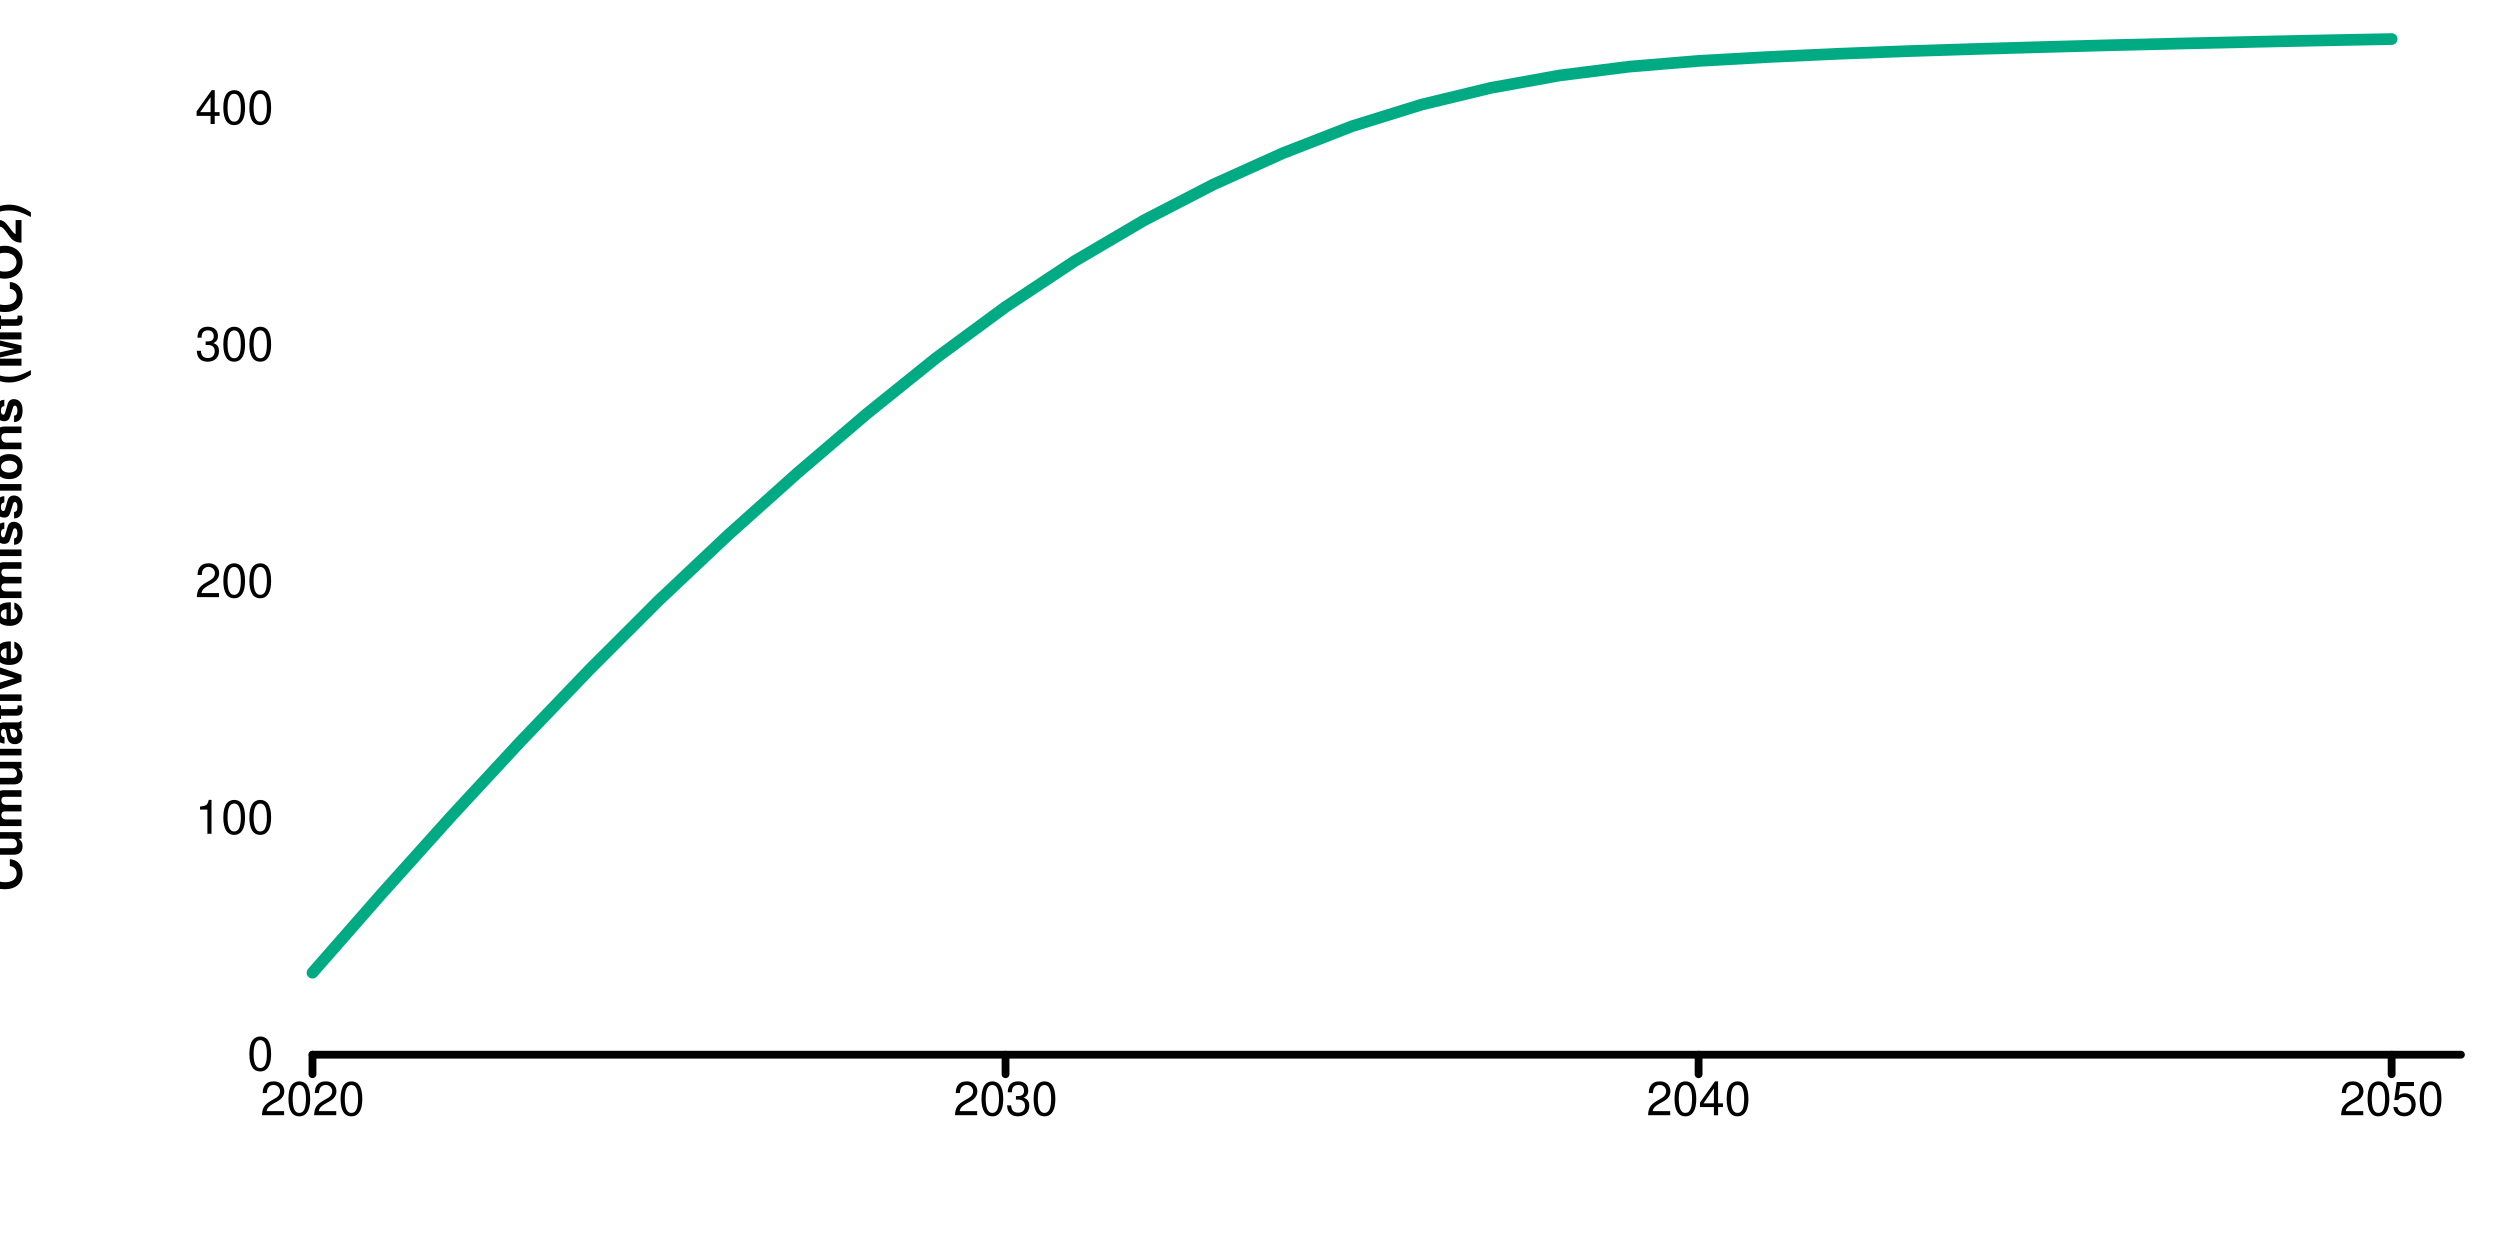
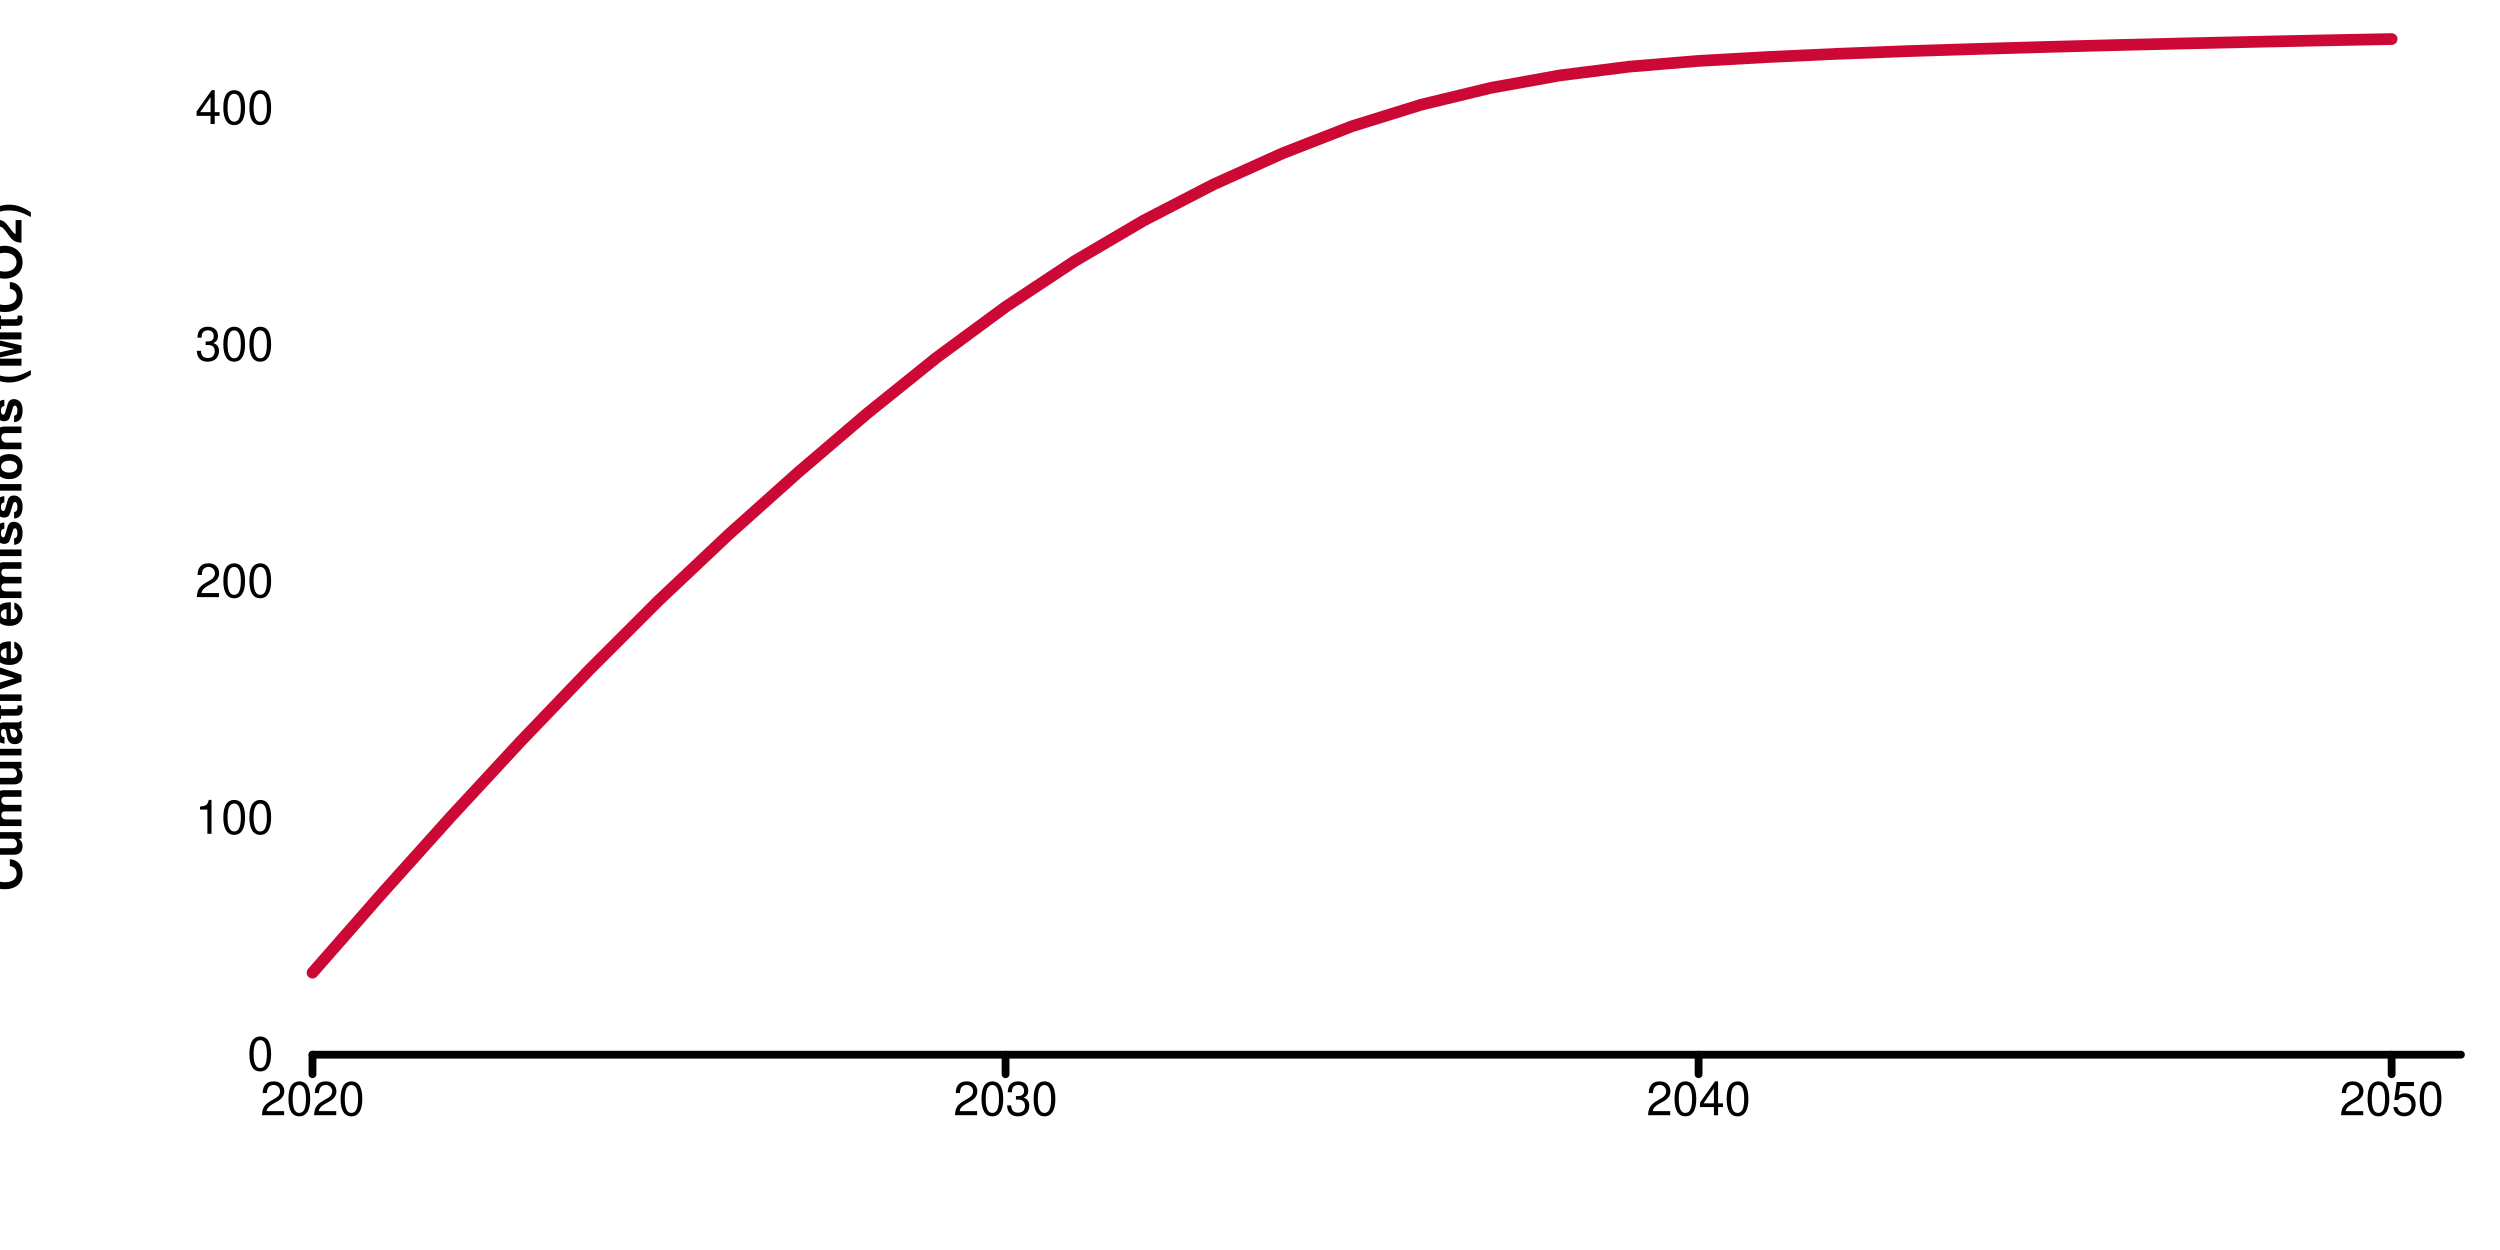
<svg xmlns="http://www.w3.org/2000/svg" width="640" height="320" viewBox="0 0 640 320" style="overflow:display" preserveAspectRatio="xMinYMin meet" overflow="visible">
  <defs>
    <style>
	.data-series path.line { fill-opacity: 0; }
	.data-series path.line.dotted { stroke-dasharray: 12 20 }
	.data-series circle { display: none; }
	.data-series:hover path.line, .data-series.on path.line { stroke-width: 5; }
	.data-series:hover circle, .data-series.on circle { display: inline; }
	.data-series circle:hover, .data-series circle.on { r: 6px!important; fill: black; }
	.grid { font-family: "Helvetica Neue",Helvetica,Arial,"Lucida Grande",sans-serif; }
	.grid line { stroke: rgb(0,0,0); stroke-width: 2; stroke-linecap: round; }
	.grid.grid-x text { text-anchor: middle; dominant-baseline: hanging; transform: translateY(10px); }
	.grid.grid-y text { text-anchor: end; dominant-baseline: middle; transform: translateX(-10px); }
	</style>
  </defs>
  <g class="grid grid-y">
    <line x1="80" y1="270" x2="630" y2="270" data-left="80" />
    <text x="80" y="270" text-anchor="end">0</text>
    <text x="80" y="209.435" text-anchor="end">100</text>
    <text x="80" y="148.87" text-anchor="end">200</text>
    <text x="80" y="88.305" text-anchor="end">300</text>
    <text x="80" y="27.741" text-anchor="end">400</text>
    <text style="text-anchor:middle;dominant-baseline:hanging;font-weight:bold;transform: translateY(140px) rotate(-90deg);">Cumulative emissions (MtCO2)</text>
  </g>
  <g class="grid grid-x">
    <line class="tick" x1="80" y1="270" x2="80" y2="275" />
    <text x="80" y="270" text-anchor="middle">2020</text>
    <line class="tick" x1="257.419" y1="270" x2="257.419" y2="275" />
    <text x="257.419" y="270" text-anchor="middle">2030</text>
    <line class="tick" x1="434.839" y1="270" x2="434.839" y2="275" />
    <text x="434.839" y="270" text-anchor="middle">2040</text>
    <line class="tick" x1="612.258" y1="270" x2="612.258" y2="275" />
    <text x="612.258" y="270" text-anchor="middle">2050</text>
    <text style="text-anchor:middle;dominant-baseline:hanging;font-weight:bold;transform: translateY(140px) rotate(-90deg);" />
  </g>
-   <g data-scenario="early-net-zero" class="data-series">
-     <path d="M 80.00,249.01L 97.74,228.77L 115.48,209.03L 133.23,189.86L 150.97,171.37L 168.71,153.65L 186.45,136.92L 204.19,121.05L 221.94,105.89L 239.68,91.62L 257.42,78.56L 275.16,66.81L 292.90,56.39L 310.65,47.22L 328.39,39.22L 346.13,32.31L 363.87,26.79L 381.61,22.50L 399.35,19.30L 417.10,17.06L 434.84,15.59L 452.58,14.60L 470.32,13.78L 488.06,13.10L 505.81,12.54L 523.55,12.03L 541.29,11.55L 559.03,11.12L 576.77,10.72L 594.52,10.34L 612.26,10.00" id="Net Zero Early" class="line" stroke="#00AB84" stroke-width="3" stroke-linecap="round" />
-     <circle cx="80.00" cy="249.01" data-y="34.65" data-x="2020" r="4" fill="#00AB84" />
-     <circle cx="97.74" cy="228.77" data-y="68.069" data-x="2021" r="4" fill="#00AB84" />
-     <circle cx="115.48" cy="209.03" data-y="100.663" data-x="2022" r="4" fill="#00AB84" />
-     <circle cx="133.23" cy="189.86" data-y="132.328" data-x="2023" r="4" fill="#00AB84" />
-     <circle cx="150.97" cy="171.37" data-y="162.853" data-x="2024" r="4" fill="#00AB84" />
-     <circle cx="168.71" cy="153.65" data-y="192.106" data-x="2025" r="4" fill="#00AB84" />
-     <circle cx="186.45" cy="136.92" data-y="219.738" data-x="2026" r="4" fill="#00AB84" />
-     <circle cx="204.19" cy="121.05" data-y="245.932" data-x="2027" r="4" fill="#00AB84" />
-     <circle cx="221.94" cy="105.89" data-y="270.973" data-x="2028" r="4" fill="#00AB84" />
-     <circle cx="239.68" cy="91.62" data-y="294.532" data-x="2029" r="4" fill="#00AB84" />
-     <circle cx="257.42" cy="78.56" data-y="316.091" data-x="2030" r="4" fill="#00AB84" />
-     <circle cx="275.16" cy="66.81" data-y="335.489" data-x="2031" r="4" fill="#00AB84" />
-     <circle cx="292.90" cy="56.39" data-y="352.696" data-x="2032" r="4" fill="#00AB84" />
-     <circle cx="310.65" cy="47.22" data-y="367.833" data-x="2033" r="4" fill="#00AB84" />
-     <circle cx="328.39" cy="39.22" data-y="381.048" data-x="2034" r="4" fill="#00AB84" />
-     <circle cx="346.13" cy="32.31" data-y="392.448" data-x="2035" r="4" fill="#00AB84" />
-     <circle cx="363.87" cy="26.79" data-y="401.575" data-x="2036" r="4" fill="#00AB84" />
-     <circle cx="381.61" cy="22.50" data-y="408.655" data-x="2037" r="4" fill="#00AB84" />
-     <circle cx="399.35" cy="19.30" data-y="413.941" data-x="2038" r="4" fill="#00AB84" />
-     <circle cx="417.10" cy="17.06" data-y="417.639" data-x="2039" r="4" fill="#00AB84" />
-     <circle cx="434.84" cy="15.59" data-y="420.058" data-x="2040" r="4" fill="#00AB84" />
-     <circle cx="452.58" cy="14.60" data-y="421.7" data-x="2041" r="4" fill="#00AB84" />
-     <circle cx="470.32" cy="13.78" data-y="423.048" data-x="2042" r="4" fill="#00AB84" />
-     <circle cx="488.06" cy="13.10" data-y="424.177" data-x="2043" r="4" fill="#00AB84" />
-     <circle cx="505.81" cy="12.54" data-y="425.105" data-x="2044" r="4" fill="#00AB84" />
-     <circle cx="523.55" cy="12.03" data-y="425.942" data-x="2045" r="4" fill="#00AB84" />
-     <circle cx="541.29" cy="11.55" data-y="426.731" data-x="2046" r="4" fill="#00AB84" />
-     <circle cx="559.03" cy="11.12" data-y="427.435" data-x="2047" r="4" fill="#00AB84" />
-     <circle cx="576.77" cy="10.72" data-y="428.108" data-x="2048" r="4" fill="#00AB84" />
-     <circle cx="594.52" cy="10.34" data-y="428.726" data-x="2049" r="4" fill="#00AB84" />
-     <circle cx="612.26" cy="10.00" data-y="429.292" data-x="2050" r="4" fill="#00AB84" />
+   <g data-scenario="net-zero-early" class="data-series">
+     <path d="M 80.00,249.01L 97.74,228.77L 115.48,209.03L 133.23,189.86L 150.97,171.37L 168.71,153.65L 186.45,136.92L 204.19,121.05L 221.94,105.89L 239.68,91.62L 257.42,78.56L 275.16,66.81L 292.90,56.39L 310.65,47.22L 328.39,39.22L 346.13,32.31L 363.87,26.79L 381.61,22.50L 399.35,19.30L 417.10,17.06L 434.84,15.59L 452.58,14.60L 470.32,13.78L 488.06,13.10L 505.81,12.54L 523.55,12.03L 541.29,11.55L 559.03,11.12L 576.77,10.72L 594.52,10.34L 612.26,10.00" id="Net Zero Early" class="line" stroke="#cc0935" stroke-width="3" stroke-linecap="round" />
+     <circle cx="80.00" cy="249.01" data-y="34.65" data-x="2020" r="4" fill="#cc0935" />
+     <circle cx="97.74" cy="228.77" data-y="68.069" data-x="2021" r="4" fill="#cc0935" />
+     <circle cx="115.48" cy="209.03" data-y="100.663" data-x="2022" r="4" fill="#cc0935" />
+     <circle cx="133.23" cy="189.86" data-y="132.328" data-x="2023" r="4" fill="#cc0935" />
+     <circle cx="150.97" cy="171.37" data-y="162.853" data-x="2024" r="4" fill="#cc0935" />
+     <circle cx="168.71" cy="153.65" data-y="192.106" data-x="2025" r="4" fill="#cc0935" />
+     <circle cx="186.45" cy="136.92" data-y="219.738" data-x="2026" r="4" fill="#cc0935" />
+     <circle cx="204.19" cy="121.05" data-y="245.932" data-x="2027" r="4" fill="#cc0935" />
+     <circle cx="221.94" cy="105.89" data-y="270.973" data-x="2028" r="4" fill="#cc0935" />
+     <circle cx="239.68" cy="91.62" data-y="294.532" data-x="2029" r="4" fill="#cc0935" />
+     <circle cx="257.42" cy="78.56" data-y="316.091" data-x="2030" r="4" fill="#cc0935" />
+     <circle cx="275.16" cy="66.81" data-y="335.489" data-x="2031" r="4" fill="#cc0935" />
+     <circle cx="292.90" cy="56.39" data-y="352.696" data-x="2032" r="4" fill="#cc0935" />
+     <circle cx="310.65" cy="47.22" data-y="367.833" data-x="2033" r="4" fill="#cc0935" />
+     <circle cx="328.39" cy="39.22" data-y="381.048" data-x="2034" r="4" fill="#cc0935" />
+     <circle cx="346.13" cy="32.31" data-y="392.448" data-x="2035" r="4" fill="#cc0935" />
+     <circle cx="363.87" cy="26.79" data-y="401.575" data-x="2036" r="4" fill="#cc0935" />
+     <circle cx="381.61" cy="22.50" data-y="408.655" data-x="2037" r="4" fill="#cc0935" />
+     <circle cx="399.35" cy="19.30" data-y="413.941" data-x="2038" r="4" fill="#cc0935" />
+     <circle cx="417.10" cy="17.06" data-y="417.639" data-x="2039" r="4" fill="#cc0935" />
+     <circle cx="434.84" cy="15.59" data-y="420.058" data-x="2040" r="4" fill="#cc0935" />
+     <circle cx="452.58" cy="14.60" data-y="421.7" data-x="2041" r="4" fill="#cc0935" />
+     <circle cx="470.32" cy="13.78" data-y="423.048" data-x="2042" r="4" fill="#cc0935" />
+     <circle cx="488.06" cy="13.10" data-y="424.177" data-x="2043" r="4" fill="#cc0935" />
+     <circle cx="505.81" cy="12.54" data-y="425.105" data-x="2044" r="4" fill="#cc0935" />
+     <circle cx="523.55" cy="12.03" data-y="425.942" data-x="2045" r="4" fill="#cc0935" />
+     <circle cx="541.29" cy="11.55" data-y="426.731" data-x="2046" r="4" fill="#cc0935" />
+     <circle cx="559.03" cy="11.12" data-y="427.435" data-x="2047" r="4" fill="#cc0935" />
+     <circle cx="576.77" cy="10.72" data-y="428.108" data-x="2048" r="4" fill="#cc0935" />
+     <circle cx="594.52" cy="10.34" data-y="428.726" data-x="2049" r="4" fill="#cc0935" />
+     <circle cx="612.26" cy="10.00" data-y="429.292" data-x="2050" r="4" fill="#cc0935" />
  </g>
</svg>
